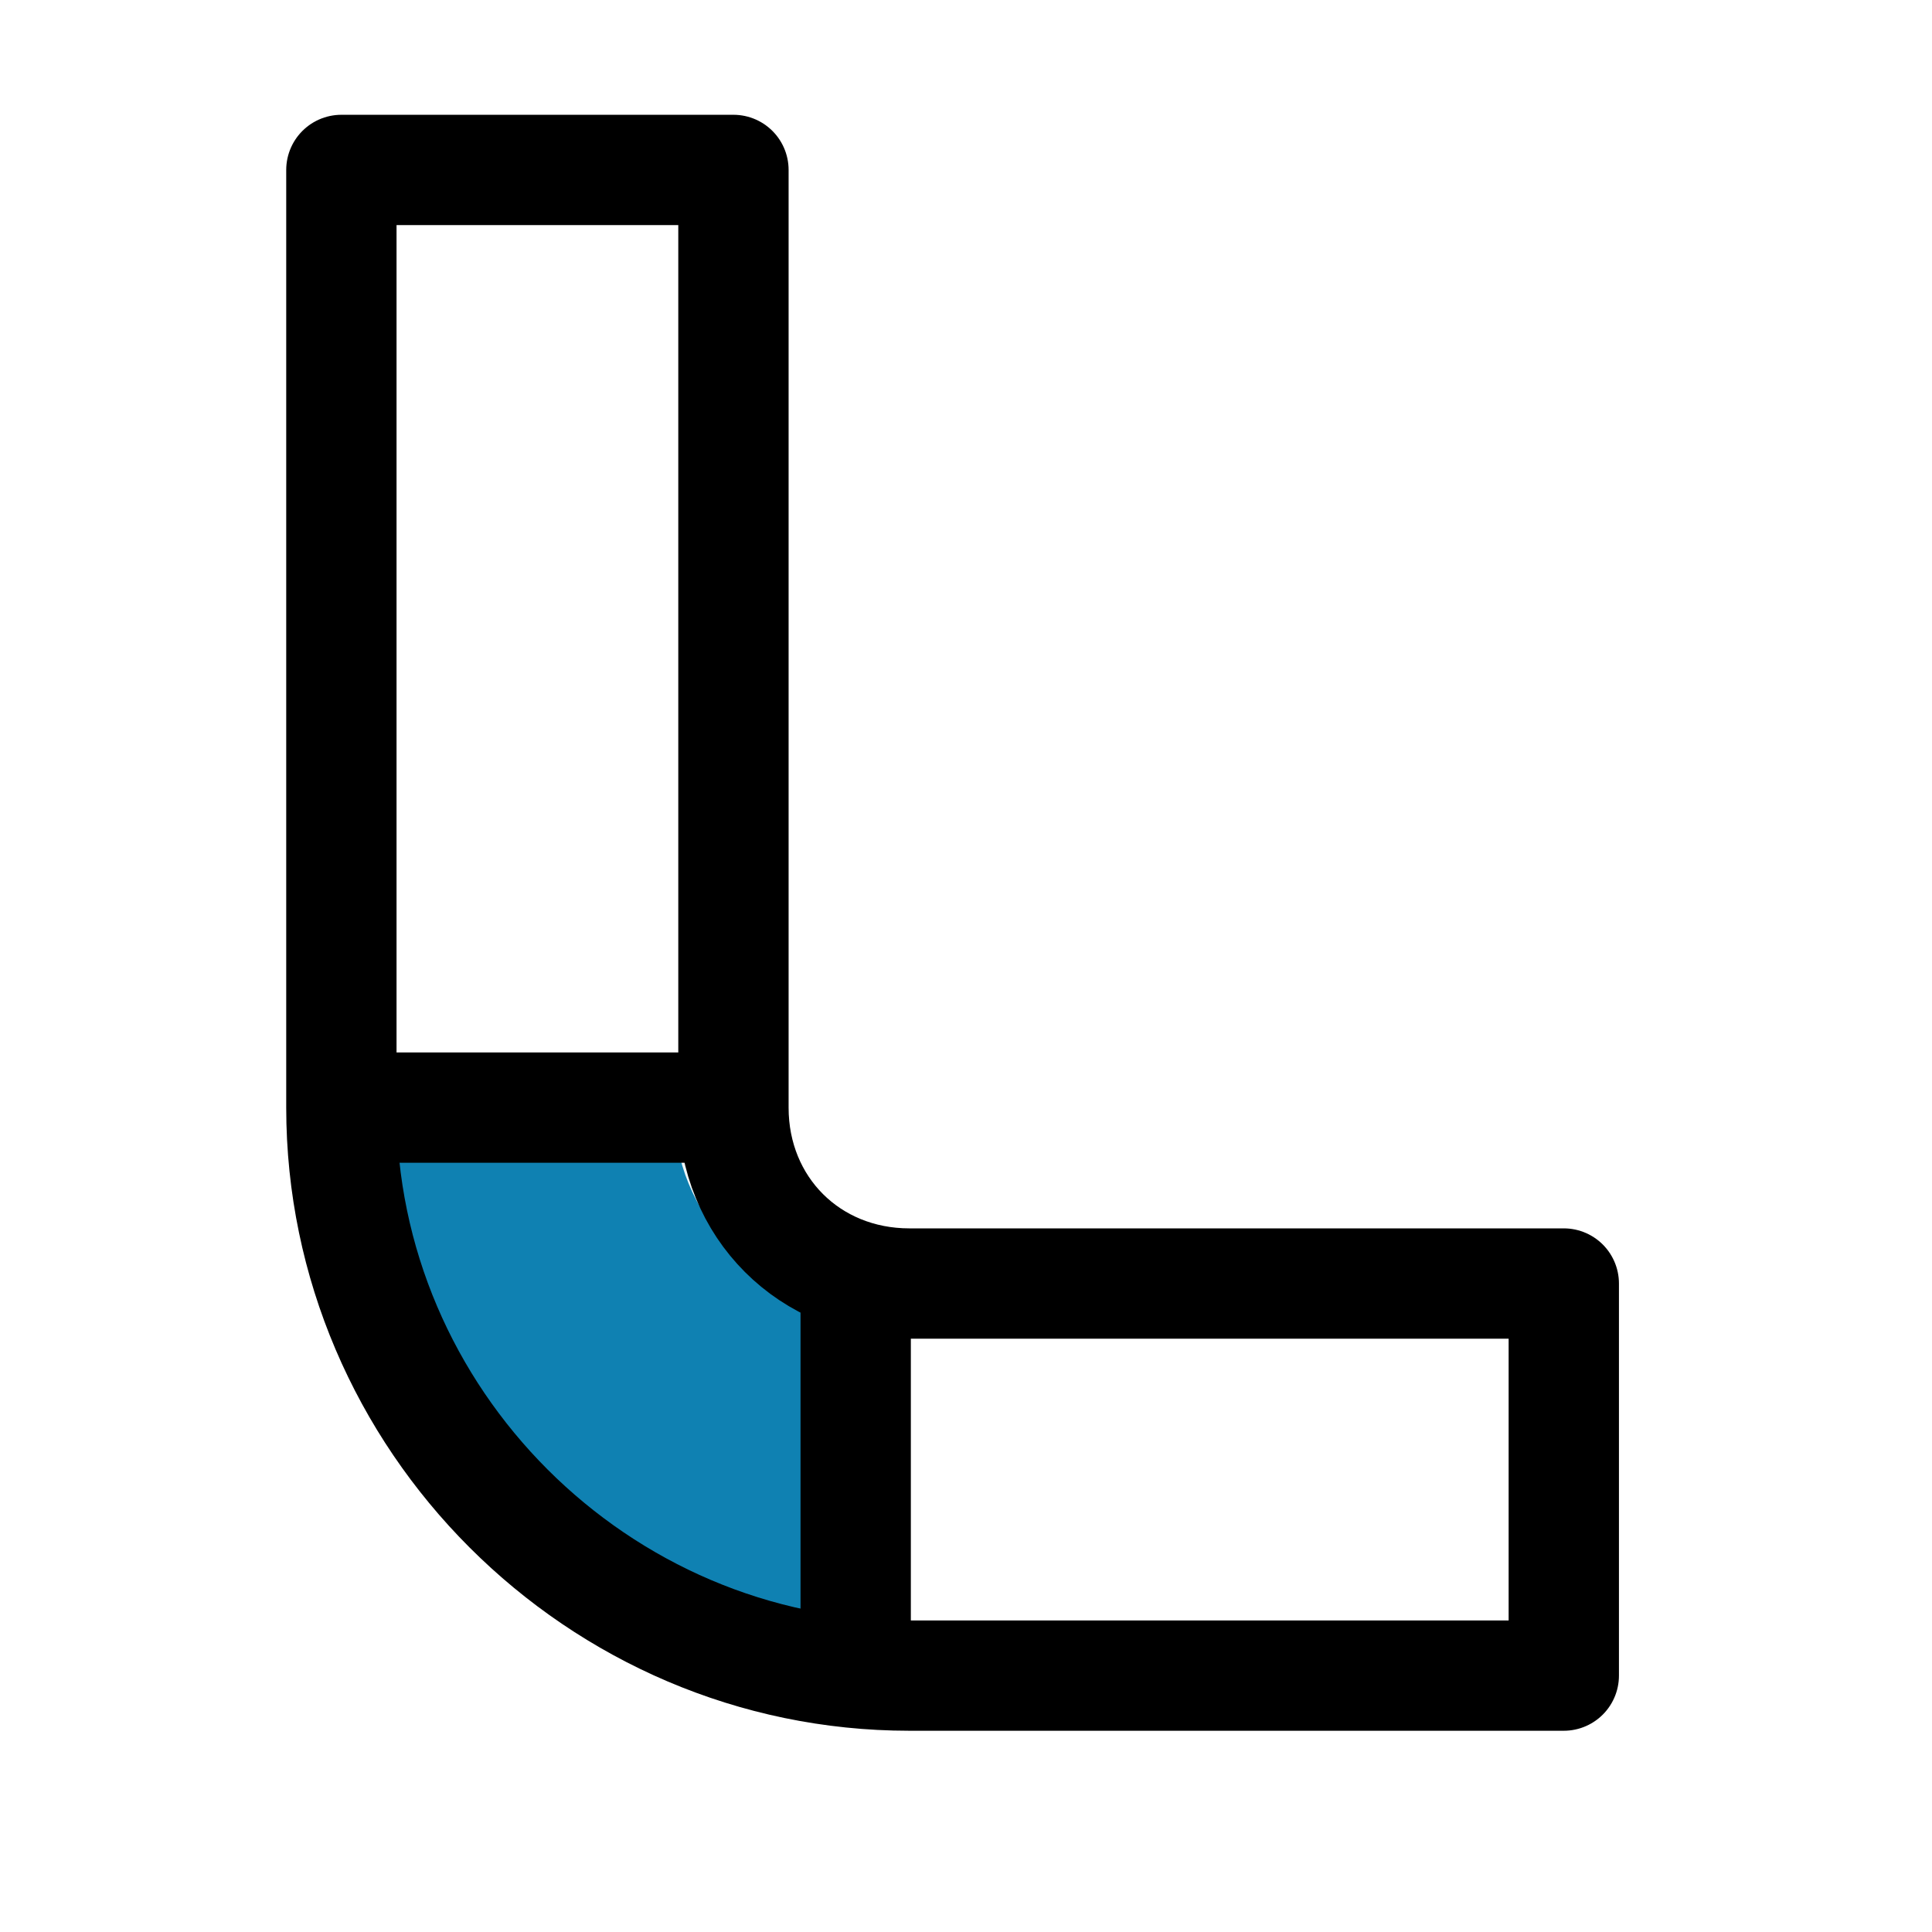
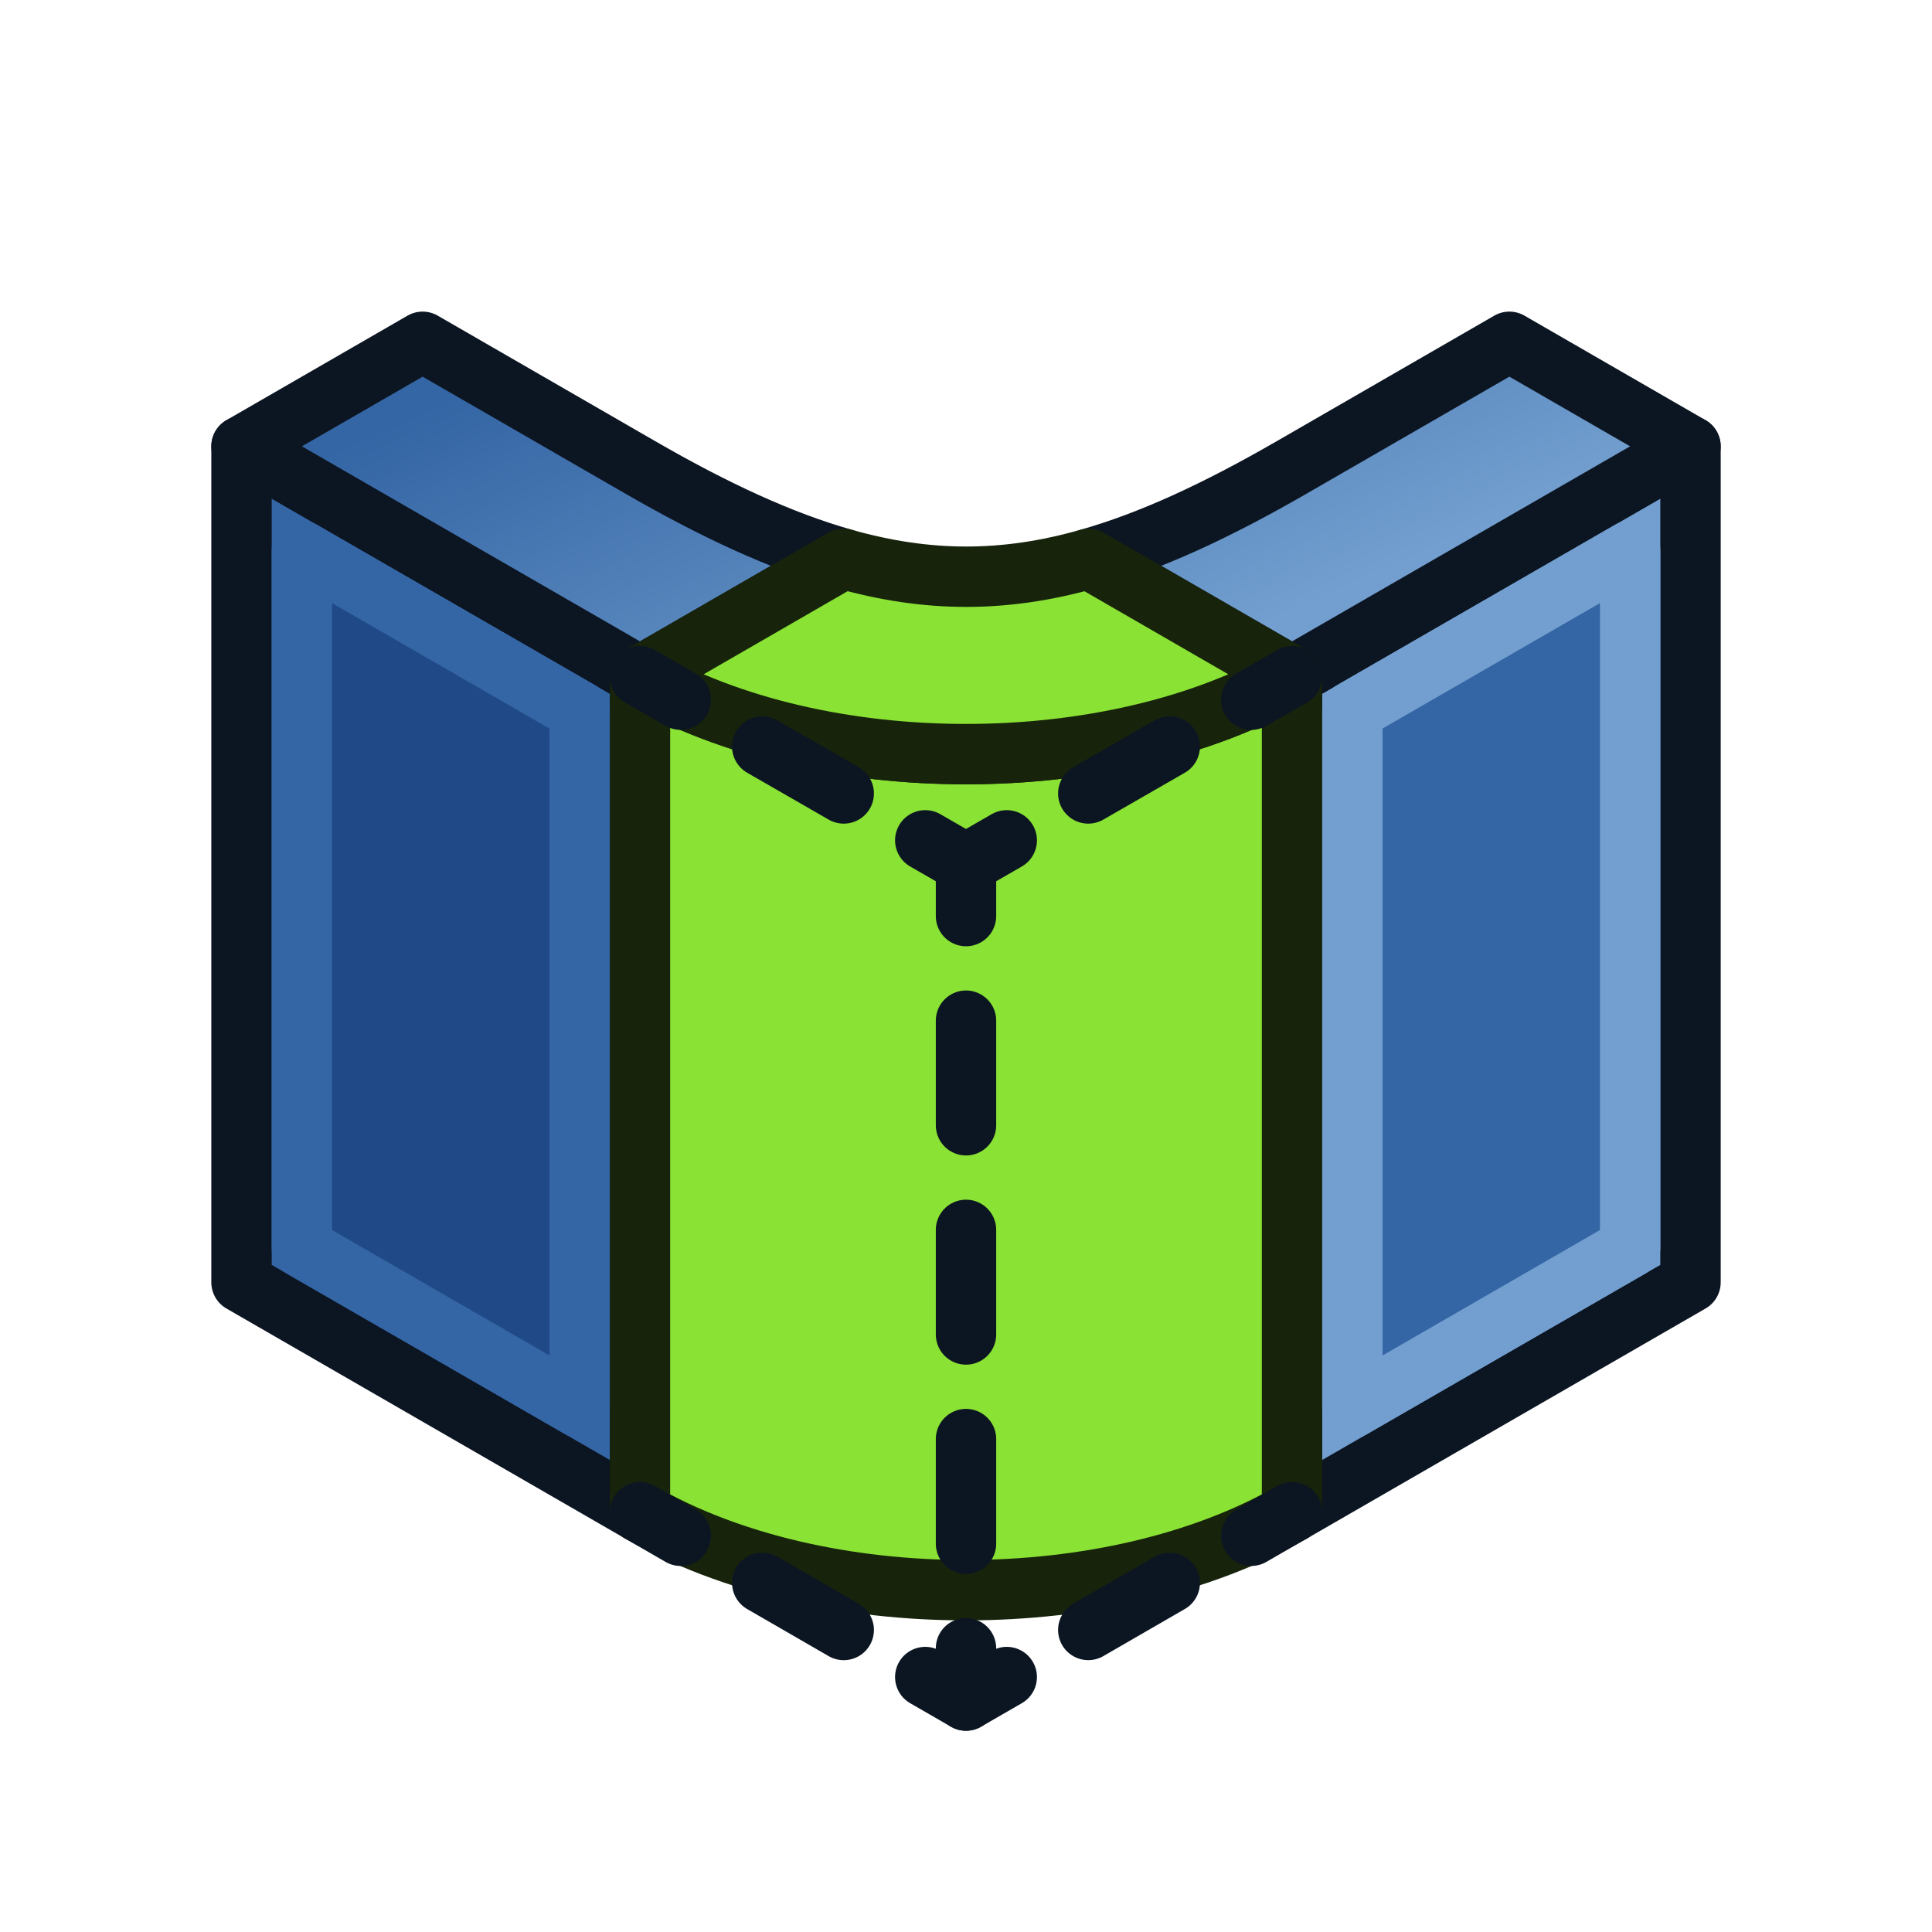
- <svg xmlns="http://www.w3.org/2000/svg" xmlns:ns1="http://xml.openoffice.org/svg/export" version="1.2" width="12.96mm" height="12.96mm" viewBox="0 0 1296 1296" preserveAspectRatio="xMidYMid" fill-rule="evenodd" stroke-width="28.222" stroke-linejoin="round" xml:space="preserve">
-   <defs class="ClipPathGroup">
-     <clipPath id="presentation_clip_path" clipPathUnits="userSpaceOnUse">
-       <rect x="0" y="0" width="1296" height="1296" />
-     </clipPath>
-     <clipPath id="presentation_clip_path_shrink" clipPathUnits="userSpaceOnUse">
-       <rect x="1" y="1" width="1294" height="1294" />
-     </clipPath>
+ <svg xmlns="http://www.w3.org/2000/svg" xmlns:xlink="http://www.w3.org/1999/xlink" width="64" height="64" id="svg2869" version="1.1" viewBox="0 0 64 64">
+   <defs id="defs2871">
+     <linearGradient id="linearGradient360">
+       <stop style="stop-color:#73d216;stop-opacity:1;" offset="0.023" id="stop361" />
+       <stop style="stop-color:#8ae234;stop-opacity:1;" offset="0.662" id="stop362" />
+       <stop style="stop-color:#73d216;stop-opacity:1;" offset="1" id="stop359" />
+     </linearGradient>
+     <linearGradient id="linearGradient5">
+       <stop style="stop-color:#ef2929;stop-opacity:1;" offset="0" id="stop19" />
+       <stop style="stop-color:#ef2929;stop-opacity:0;" offset="1" id="stop20" />
+     </linearGradient>
+     <linearGradient id="swatch18">
+       <stop style="stop-color:#ef2929;stop-opacity:1;" offset="0" id="stop18" />
+     </linearGradient>
+     <linearGradient id="swatch15">
+       <stop style="stop-color:#3d0000;stop-opacity:1;" offset="0" id="stop15" />
+     </linearGradient>
+     <linearGradient id="linearGradient5-1">
+       <stop style="stop-color:#ef2929;stop-opacity:1;" offset="0" id="stop5" />
+       <stop style="stop-color:#ef2929;stop-opacity:0;" offset="1" id="stop6" />
+     </linearGradient>
+     <linearGradient id="linearGradient3836-9">
+       <stop style="stop-color:#a40000;stop-opacity:1" offset="0" id="stop3838-8" />
+       <stop style="stop-color:#ef2929;stop-opacity:1" offset="1" id="stop3840-1" />
+     </linearGradient>
+     <linearGradient id="linearGradient3836-9-3">
+       <stop style="stop-color:#a40000;stop-opacity:1" offset="0" id="stop3838-8-5" />
+       <stop style="stop-color:#ef2929;stop-opacity:1" offset="1" id="stop3840-1-6" />
+     </linearGradient>
+     <linearGradient y2="5" x2="-22" y1="18" x1="-18" gradientUnits="userSpaceOnUse" id="linearGradient3082" xlink:href="#linearGradient3836-9-3" />
+     <linearGradient id="linearGradient3836-9-7">
+       <stop style="stop-color:#a40000;stop-opacity:1" offset="0" id="stop3838-8-0" />
+       <stop style="stop-color:#ef2929;stop-opacity:1" offset="1" id="stop3840-1-9" />
+     </linearGradient>
+     <linearGradient y2="5" x2="-22" y1="18" x1="-18" gradientUnits="userSpaceOnUse" id="linearGradient3082-3" xlink:href="#linearGradient3836-9-7" />
+     <linearGradient xlink:href="#linearGradient3836-9-3" id="linearGradient3801-1-3" gradientUnits="userSpaceOnUse" x1="-18" y1="18" x2="-22" y2="5" gradientTransform="matrix(0.7634244,0,0,0.7575042,-4.596389,2.752564)" />
+     <linearGradient xlink:href="#linearGradient3836-9-3" id="linearGradient3801-1-3-2" gradientUnits="userSpaceOnUse" x1="-18" y1="18" x2="-22" y2="5" gradientTransform="matrix(0.849567,0,0,0.8430139,-2.927337,1.779038)" />
+     <linearGradient xlink:href="#linearGradient3838" id="linearGradient3844" x1="36" y1="1039.362" x2="32" y2="1003.362" gradientUnits="userSpaceOnUse" gradientTransform="translate(2.0563921e-6,-988.3622)" />
+     <linearGradient id="linearGradient3838">
+       <stop style="stop-color:#d3d7cf;stop-opacity:1;" offset="0" id="stop3840" />
+       <stop style="stop-color:#ffffff;stop-opacity:1;" offset="1" id="stop3842" />
+     </linearGradient>
+     <linearGradient xlink:href="#linearGradient3830" id="linearGradient3836" x1="36" y1="1037.362" x2="32" y2="1005.362" gradientUnits="userSpaceOnUse" gradientTransform="translate(2.0563921e-6,-988.3622)" />
+     <linearGradient id="linearGradient3830">
+       <stop style="stop-color:#ffffff;stop-opacity:1;" offset="0" id="stop3832" />
+       <stop style="stop-color:#d3d7cf;stop-opacity:1;" offset="1" id="stop3834" />
+     </linearGradient>
+     <linearGradient x1="10.504" y1="16.487" x2="5.935" y2="1.636" id="linearGradient-1" gradientTransform="scale(0.9999902,1.00001)" gradientUnits="userSpaceOnUse">
+       <stop stop-color="#A40000" offset="0%" id="stop6-9" />
+       <stop stop-color="#EF2929" offset="100%" id="stop8" />
+     </linearGradient>
+     <linearGradient xlink:href="#linearGradient3815" id="linearGradient3856" gradientUnits="userSpaceOnUse" x1="80" y1="58" x2="79" y2="42" />
+     <linearGradient id="linearGradient3815">
+       <stop style="stop-color:#3465a4;stop-opacity:1" offset="0" id="stop3817" />
+       <stop style="stop-color:#729fcf;stop-opacity:1" offset="1" id="stop3819" />
+     </linearGradient>
+     <linearGradient xlink:href="#linearGradient3841" id="linearGradient3858" gradientUnits="userSpaceOnUse" x1="109" y1="51" x2="105" y2="38" />
+     <linearGradient id="linearGradient3841">
+       <stop style="stop-color:#204a87;stop-opacity:1" offset="0" id="stop3843" />
+       <stop style="stop-color:#3465a4;stop-opacity:1" offset="1" id="stop3845" />
+     </linearGradient>
+     <linearGradient y2="5" x2="-22" y1="18" x1="-18" gradientTransform="matrix(0.7711485,0,0,0.7711394,-4.409097,2.585905)" gradientUnits="userSpaceOnUse" id="linearGradient3898" xlink:href="#linearGradient3836-9-3" />
+     <linearGradient xlink:href="#linearGradient3815" id="linearGradient3978" gradientUnits="userSpaceOnUse" x1="-15" y1="37" x2="-19" y2="37" gradientTransform="rotate(135.1886,5.742691,37.96903)" />
+     <linearGradient xlink:href="#linearGradient17" id="linearGradient3898-0" x1="37.429" y1="41.591" x2="24.483" y2="4.91" gradientUnits="userSpaceOnUse" />
+     <linearGradient id="linearGradient17">
+       <stop style="stop-color:#ffffff;stop-opacity:1;" offset="0" id="stop16" />
+       <stop style="stop-color:#ffffff;stop-opacity:0" offset="1" id="stop17" />
+     </linearGradient>
+     <linearGradient xlink:href="#linearGradient17" id="linearGradient3856-9" x1="22.843" y1="4.824" x2="30.784" y2="28.645" gradientUnits="userSpaceOnUse" />
+     <linearGradient id="linearGradient2">
+       <stop style="stop-color:#73d216;stop-opacity:1;" offset="0" id="stop1" />
+       <stop style="stop-color:#8ae234;stop-opacity:1;" offset="1" id="stop2" />
+     </linearGradient>
+     <radialGradient xlink:href="#linearGradient2091" id="radialGradient1503" gradientUnits="userSpaceOnUse" gradientTransform="matrix(1,0,0,0.536723,0,16.87306)" cx="24.837" cy="36.421" fx="24.837" fy="36.421" r="15.645" />
+     <linearGradient id="linearGradient2091">
+       <stop style="stop-color:#000000;stop-opacity:1;" offset="0" id="stop2093" />
+       <stop style="stop-color:#000000;stop-opacity:0;" offset="1" id="stop2095" />
+     </linearGradient>
+     <linearGradient xlink:href="#linearGradient2831" id="linearGradient3" gradientUnits="userSpaceOnUse" gradientTransform="matrix(1.370336,0,0,1.358911,0.02150968,-18.21492)" x1="13.479" y1="10.612" x2="15.419" y2="19.115" />
+     <linearGradient id="linearGradient2831">
+       <stop style="stop-color:#3465a4;stop-opacity:1;" offset="0" id="stop2833" />
+       <stop id="stop2855" offset="0.333" style="stop-color:#5b86be;stop-opacity:1;" />
+       <stop style="stop-color:#83a8d8;stop-opacity:0;" offset="1" id="stop2835" />
+     </linearGradient>
+     <linearGradient xlink:href="#linearGradient38" id="linearGradient4" gradientUnits="userSpaceOnUse" gradientTransform="matrix(-1.370336,0,0,-1.358911,64.51294,44.46487)" x1="37.128" y1="29.73" x2="37.065" y2="26.194" />
+     <linearGradient id="linearGradient38">
+       <stop style="stop-color:#3465a4;stop-opacity:1;" offset="0" id="stop38" />
+       <stop style="stop-color:#3465a4;stop-opacity:0;" offset="1" id="stop39" />
+     </linearGradient>
+     <linearGradient xlink:href="#linearGradient3063" id="linearGradient5-2" gradientUnits="userSpaceOnUse" x1="42.703" y1="20.547" x2="26.606" y2="33.634" />
+     <linearGradient id="linearGradient3063">
+       <stop id="stop3065" offset="0" style="stop-color:#729fcf;stop-opacity:1" />
+       <stop id="stop3067" offset="1" style="stop-color:#204a87;stop-opacity:1" />
+     </linearGradient>
+     <linearGradient xlink:href="#linearGradient3057" id="linearGradient3034" gradientUnits="userSpaceOnUse" x1="41.792" y1="20.135" x2="23.706" y2="34.083" />
+     <linearGradient id="linearGradient3057">
+       <stop style="stop-color:#729fcf" offset="0" id="stop3059" />
+       <stop style="stop-color:#3465a4;stop-opacity:1" offset="1" id="stop3061" />
+     </linearGradient>
+     <linearGradient xlink:href="#linearGradient3057" id="linearGradient3034-4" gradientUnits="userSpaceOnUse" x1="26.222" y1="31.126" x2="46.731" y2="21.766" />
+     <linearGradient xlink:href="#linearGradient3057" id="linearGradient375" x1="-48.765" y1="-60.467" x2="-60.864" y2="-78.168" gradientUnits="userSpaceOnUse" />
+     <linearGradient xlink:href="#linearGradient3815" id="linearGradient249" x1="13.071" y1="38.381" x2="28.727" y2="18.985" gradientUnits="userSpaceOnUse" />
+     <linearGradient xlink:href="#linearGradient3057" id="linearGradient364" x1="66.706" y1="75.072" x2="49.957" y2="53.883" gradientUnits="userSpaceOnUse" />
+     <linearGradient xlink:href="#linearGradient360" id="linearGradient359" x1="36.371" y1="94.09" x2="63.543" y2="94.09" gradientUnits="userSpaceOnUse" />
+     <linearGradient xlink:href="#linearGradient3057" id="linearGradient476" x1="1155.94" y1="457.964" x2="1136.611" y2="414.61" gradientUnits="userSpaceOnUse" />
  </defs>
-   <defs class="TextShapeIndex">
-     <g ns1:slide="id1" ns1:id-list="id3 id4 id5 id6" />
-   </defs>
-   <defs class="EmbeddedBulletChars">
-     <g id="bullet-char-template-57356" transform="scale(0.0004882812,-0.0004882812)">
-       <path d="M 580,1141 L 1163,571 580,0 -4,571 580,1141 Z" />
+   <g id="layer1">
+     <g id="g196" transform="matrix(0.3779528,0,0,0.3779528,-404.5229,-148.1095)" style="display:inline">
+       <path d="m 1218.467,430.992 -34.925,20.15 v 73.274 l 34.925,-20.15 z" style="fill:#729fcf;fill-rule:evenodd;stroke:#0c1522;stroke-width:5.292;stroke-linecap:round;stroke-linejoin:round;stroke-dasharray:none;stroke-opacity:1" id="path468" />
+       <path d="m 1126.392,524.416 v -73.274 l -34.925,-20.15 v 73.274 z" style="fill:#3465a4;fill-rule:evenodd;stroke:#0c1522;stroke-width:5.292;stroke-linecap:round;stroke-linejoin:round;stroke-dasharray:none;stroke-opacity:1" id="path469" />
+       <path d="m 1165.721,440.852 17.823,10.289 34.923,-20.149 -15.875,-9.162 -19.048,10.992 c 0,0.002 -0.01,0.004 -0.01,0.005 -6.612,3.817 -12.376,6.479 -17.813,8.025 z" style="fill:url(#linearGradient476);fill-rule:evenodd;stroke:#0c1522;stroke-width:5.292;stroke-linecap:round;stroke-linejoin:round" id="path5" />
+       <path d="m 1107.342,421.83 -15.875,9.162 34.923,20.149 17.834,-10.294 c -5.432,-1.543 -11.204,-4.198 -17.834,-8.025 z" style="fill:url(#linearGradient476);fill-rule:evenodd;stroke:#0c1522;stroke-width:5.292;stroke-linecap:round;stroke-linejoin:round" id="path3" />
+       <path d="m 1126.392,451.142 v 73.274 c 7.891,4.553 18.23,6.831 28.572,6.831 10.342,0 20.686,-2.279 28.577,-6.831 v -73.274 c -15.781,9.105 -41.368,9.105 -57.149,0 z" style="fill:#8ae234;fill-rule:evenodd;stroke:#17230b;stroke-width:5.292;stroke-linecap:round;stroke-linejoin:round;stroke-dasharray:none;stroke-opacity:1" id="path467" />
+       <path d="m 1213.176,440.154 v 61.055 l -24.344,14.045 v -61.055 z" style="fill:#3465a4;fill-rule:evenodd;stroke:#729fcf;stroke-width:5.292;stroke-linecap:round;stroke-linejoin:round;stroke-dasharray:none;stroke-opacity:1" id="path471" />
+       <path d="m 1096.758,440.154 24.344,14.045 v 61.055 l -24.344,-14.045 z" style="display:inline;fill:#204a87;fill-rule:evenodd;stroke:#3465a4;stroke-width:5.292;stroke-linecap:round;stroke-linejoin:round;stroke-dasharray:none;stroke-opacity:1" id="path472" />
+       <path d="m 1144.223,440.847 -17.834,10.294 c 15.781,9.105 41.373,9.105 57.154,0 l -17.823,-10.289 c -7.35,2.09 -14.11,2.093 -21.497,-0.005 z" style="fill:#8ae234;fill-rule:evenodd;stroke:#17230b;stroke-width:5.292;stroke-linecap:round;stroke-linejoin:round;stroke-opacity:1" id="path4" />
    </g>
-     <g id="bullet-char-template-57354" transform="scale(0.0004882812,-0.0004882812)">
-       <path d="M 8,1128 L 1137,1128 1137,0 8,0 8,1128 Z" />
-     </g>
-     <g id="bullet-char-template-10146" transform="scale(0.0004882812,-0.0004882812)">
-       <path d="M 174,0 L 602,739 174,1481 1456,739 174,0 Z M 1358,739 L 309,1346 659,739 1358,739 Z" />
-     </g>
-     <g id="bullet-char-template-10132" transform="scale(0.0004882812,-0.0004882812)">
-       <path d="M 2015,739 L 1276,0 717,0 1260,543 174,543 174,936 1260,936 717,1481 1274,1481 2015,739 Z" />
-     </g>
-     <g id="bullet-char-template-10007" transform="scale(0.0004882812,-0.0004882812)">
-       <path d="M 0,-2 C -7,14 -16,27 -25,37 L 356,567 C 262,823 215,952 215,954 215,979 228,992 255,992 264,992 276,990 289,987 310,991 331,999 354,1012 L 381,999 492,748 772,1049 836,1024 860,1049 C 881,1039 901,1025 922,1006 886,937 835,863 770,784 769,783 710,716 594,584 L 774,223 C 774,196 753,168 711,139 L 727,119 C 717,90 699,76 672,76 641,76 570,178 457,381 L 164,-76 C 142,-110 111,-127 72,-127 30,-127 9,-110 8,-76 1,-67 -2,-52 -2,-32 -2,-23 -1,-13 0,-2 Z" />
-     </g>
-     <g id="bullet-char-template-10004" transform="scale(0.0004882812,-0.0004882812)">
-       <path d="M 285,-33 C 182,-33 111,30 74,156 52,228 41,333 41,471 41,549 55,616 82,672 116,743 169,778 240,778 293,778 328,747 346,684 L 369,508 C 377,444 397,411 428,410 L 1163,1116 C 1174,1127 1196,1133 1229,1133 1271,1133 1292,1118 1292,1087 L 1292,965 C 1292,929 1282,901 1262,881 L 442,47 C 390,-6 338,-33 285,-33 Z" />
-     </g>
-     <g id="bullet-char-template-9679" transform="scale(0.0004882812,-0.0004882812)">
-       <path d="M 813,0 C 632,0 489,54 383,161 276,268 223,411 223,592 223,773 276,916 383,1023 489,1130 632,1184 813,1184 992,1184 1136,1130 1245,1023 1353,916 1407,772 1407,592 1407,412 1353,268 1245,161 1136,54 992,0 813,0 Z" />
-     </g>
-     <g id="bullet-char-template-8226" transform="scale(0.0004882812,-0.0004882812)">
-       <path d="M 346,457 C 273,457 209,483 155,535 101,586 74,649 74,723 74,796 101,859 155,911 209,963 273,989 346,989 419,989 480,963 531,910 582,859 608,796 608,723 608,648 583,586 532,535 482,483 420,457 346,457 Z" />
-     </g>
-     <g id="bullet-char-template-8211" transform="scale(0.0004882812,-0.0004882812)">
-       <path d="M -4,459 L 1135,459 1135,606 -4,606 -4,459 Z" />
-     </g>
-     <g id="bullet-char-template-61548" transform="scale(0.0004882812,-0.0004882812)">
-       <path d="M 173,740 C 173,903 231,1043 346,1159 462,1274 601,1332 765,1332 928,1332 1067,1274 1183,1159 1299,1043 1357,903 1357,740 1357,577 1299,437 1183,322 1067,206 928,148 765,148 601,148 462,206 346,322 231,437 173,577 173,740 Z" />
-     </g>
-   </defs>
-   <g>
-     <g id="id2" class="Master_Slide">
-       <g id="bg-id2" class="Background" />
-       <g id="bo-id2" class="BackgroundObjects" />
-     </g>
-   </g>
-   <g class="SlideGroup">
-     <g>
-       <g id="container-id1">
-         <g id="id1" class="Slide" clip-path="url(#presentation_clip_path)">
-           <g class="Page">
-             <g class="com.sun.star.drawing.ClosedBezierShape">
-               <g id="id3">
-                 <rect class="BoundingBox" stroke="none" fill="none" x="203" y="723" width="401" height="401" />
-                 <path fill="rgb(0,121,173)" fill-opacity="0.941" stroke="rgb(255,255,255)" stroke-opacity="0.941" d="M 203,723 L 203,742 C 203,951 375,1123 584,1123 L 603,1123 603,860 584,860 C 517,860 466,809 466,742 L 466,723 203,723 Z" />
-               </g>
-             </g>
-             <g class="com.sun.star.drawing.ClosedBezierShape">
-               <g id="id4">
-                 <rect class="BoundingBox" stroke="none" fill="none" x="191" y="76" width="897" height="1087" />
-                 <path fill="none" stroke="rgb(0,0,0)" stroke-width="74" stroke-linejoin="round" stroke-linecap="square" d="M 229,114 L 229,245 229,743 C 229,952 401,1124 610,1124 L 917,1124 1049,1124 1049,861 917,861 610,861 C 543,861 492,810 492,743 L 492,245 492,114 229,114 Z" />
-               </g>
-             </g>
-             <g class="com.sun.star.drawing.LineShape">
-               <g id="id5">
-                 <rect class="BoundingBox" stroke="none" fill="none" x="536" y="842" width="76" height="299" />
-                 <path fill="none" stroke="rgb(0,0,0)" stroke-width="74" stroke-linejoin="round" stroke-linecap="square" d="M 574,1102 L 574,879" />
-               </g>
-             </g>
-             <g class="com.sun.star.drawing.LineShape">
-               <g id="id6">
-                 <rect class="BoundingBox" stroke="none" fill="none" x="216" y="706" width="289" height="76" />
-                 <path fill="none" stroke="rgb(0,0,0)" stroke-width="74" stroke-linejoin="round" stroke-linecap="square" d="M 254,743 L 467,743" />
-               </g>
-             </g>
-           </g>
-         </g>
-       </g>
+     <g id="g369" style="display:inline" transform="translate(-1.3879725e-5,-2.732876)">
+       <path style="fill:none;fill-opacity:1;stroke:#0c1522;stroke-width:2;stroke-linecap:round;stroke-linejoin:round;stroke-dasharray:none;stroke-dashoffset:0;stroke-opacity:1" d="m 21.2,52.828 1.35,0.78 m 2.7,1.56 2.7,1.56 M 30.65,58.287 32,59.066 33.35,58.287 m 2.7,-1.56 2.7,-1.56 m 2.7,-1.56 1.35,-0.78" id="path350" />
+       <path style="fill:none;fill-opacity:1;stroke:#0c1522;stroke-width:2;stroke-linecap:round;stroke-linejoin:round;stroke-dasharray:none;stroke-dashoffset:0;stroke-opacity:1" d="m 21.2,25.134 1.35,0.777 m 2.7,1.553 2.7,1.553 M 30.65,30.57 32,31.347 33.35,30.57 m 2.7,-1.553 2.7,-1.553 m 2.7,-1.553 1.35,-0.777" id="path351" />
+       <path style="fill:none;fill-opacity:1;stroke:#0c1522;stroke-width:2;stroke-linecap:round;stroke-linejoin:round;stroke-dasharray:6, 6;stroke-dashoffset:0;stroke-opacity:1" d="m 32,31.347 v 1.732 m 0,3.465 v 3.465 m 0,3.465 v 3.465 m 0,3.465 v 3.465 m 0,3.465 v 1.732" id="path352" />
    </g>
  </g>
</svg>
